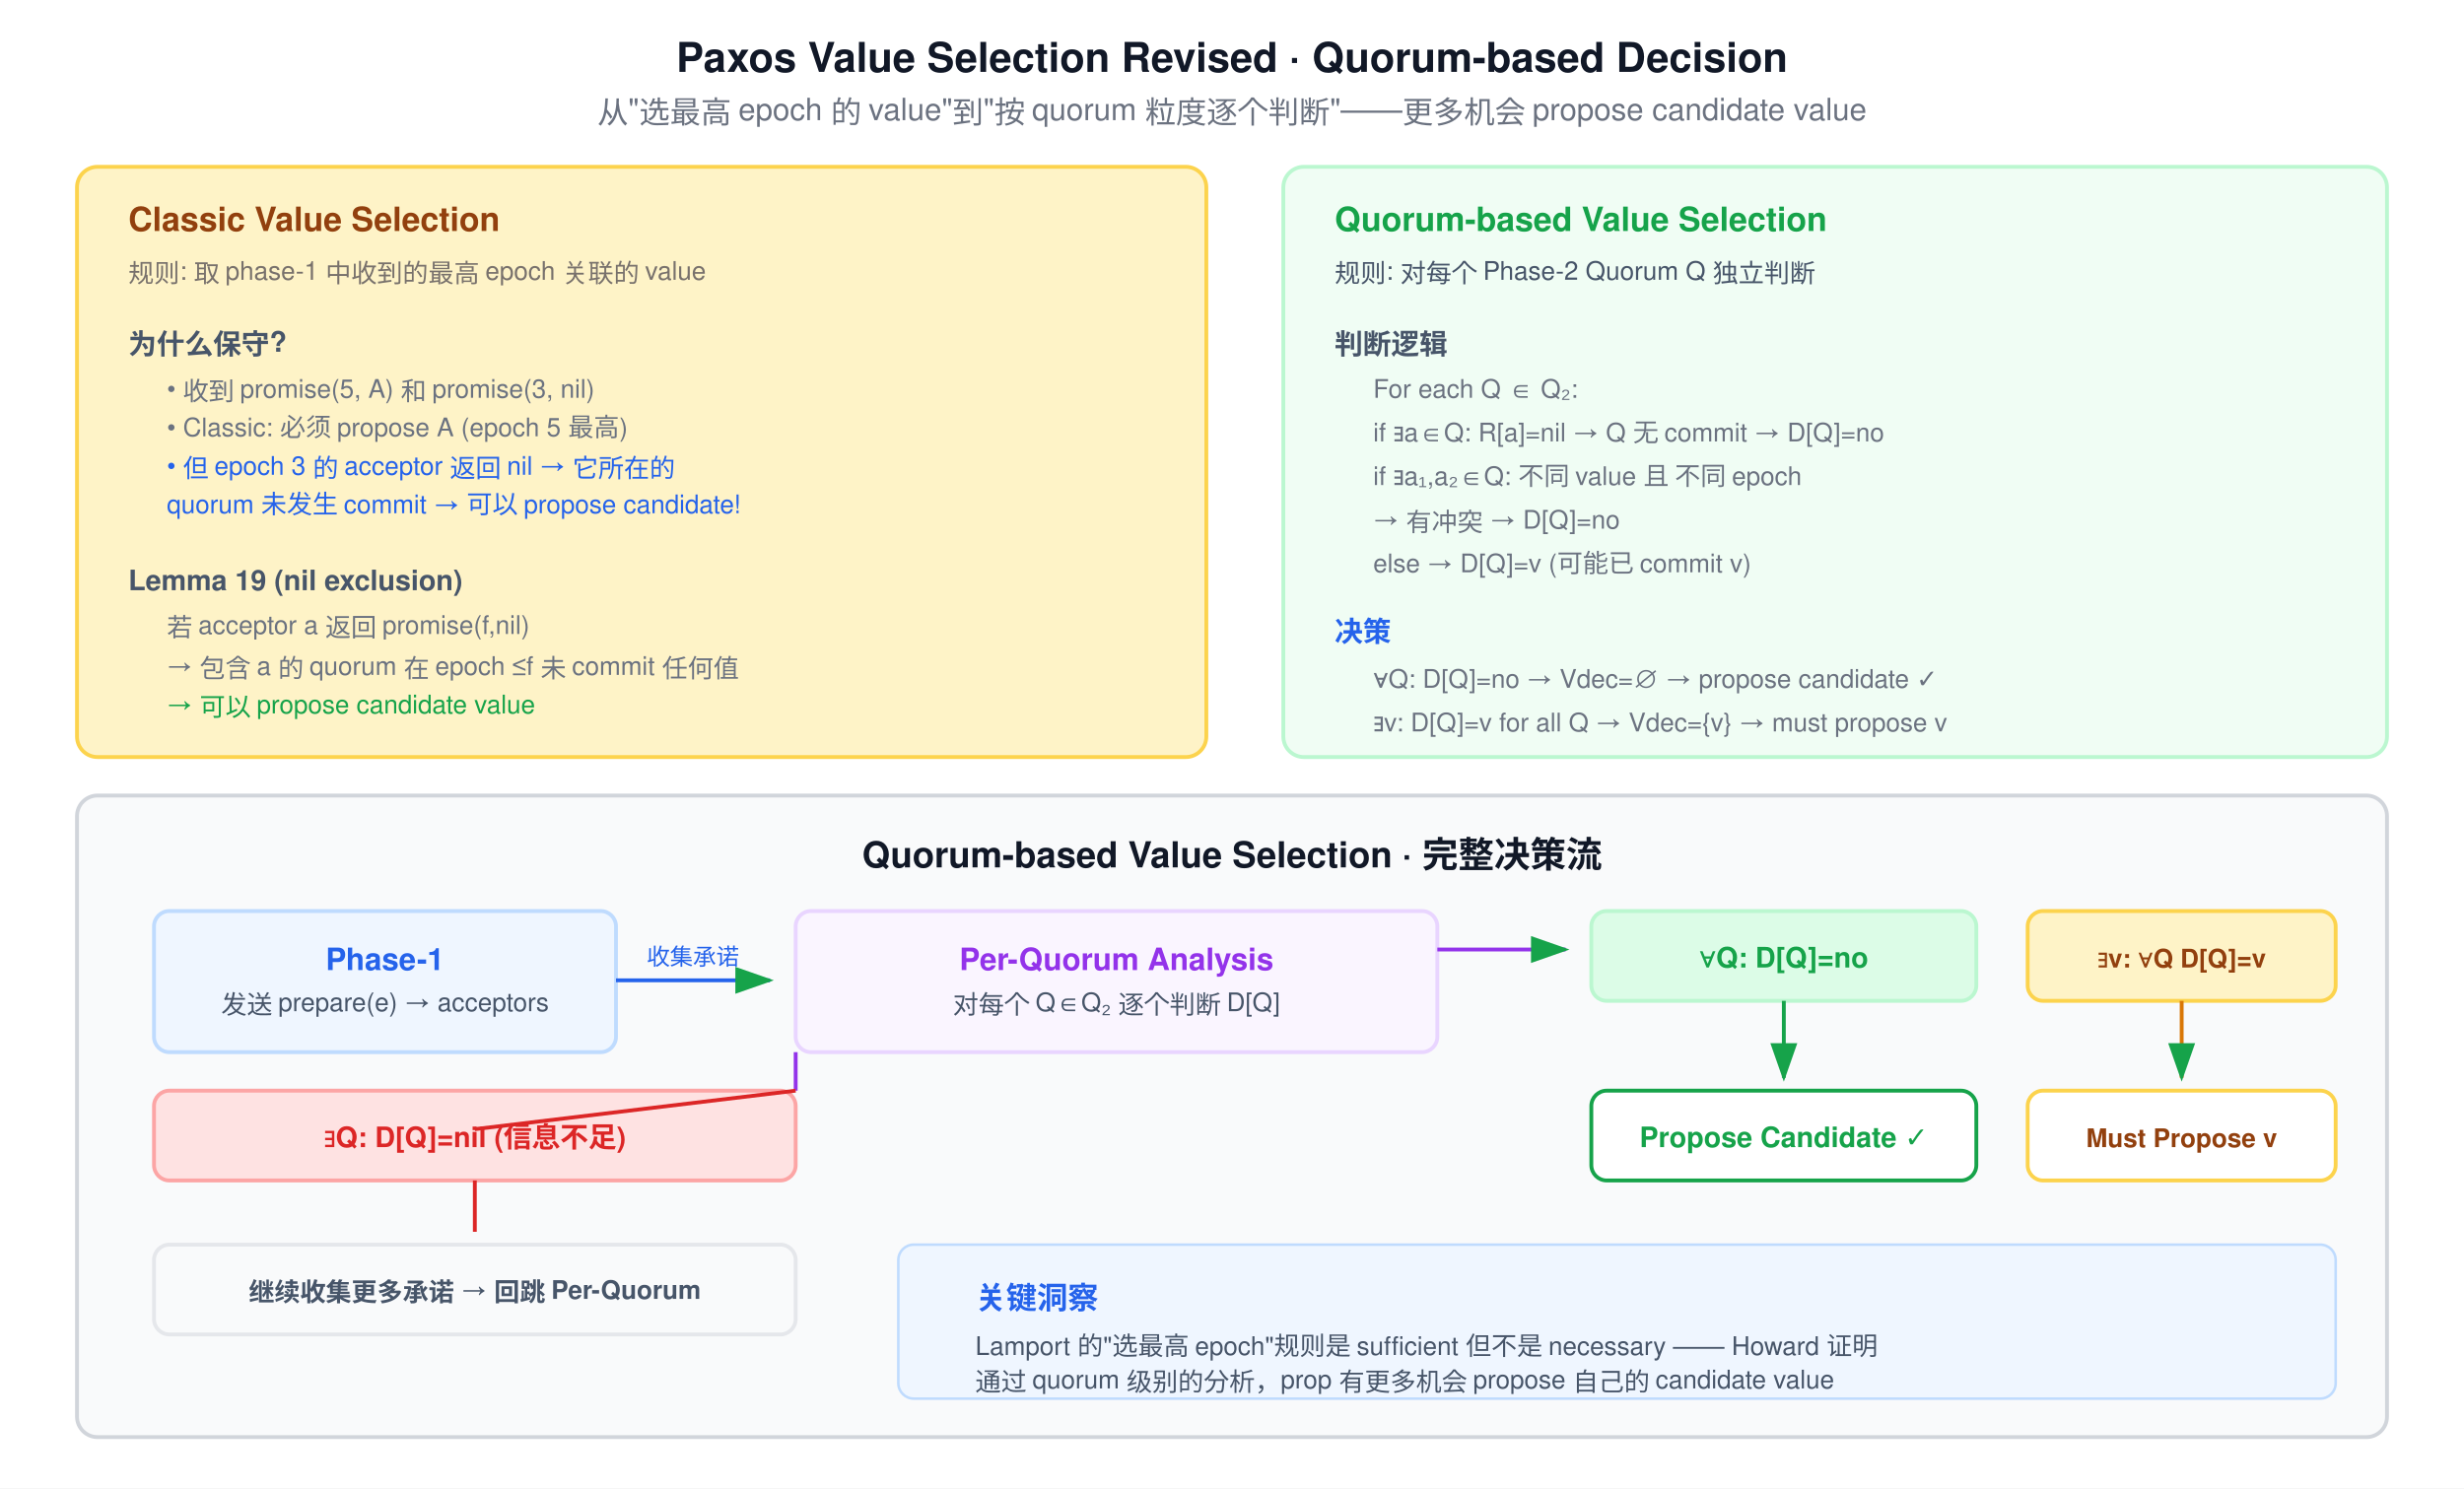
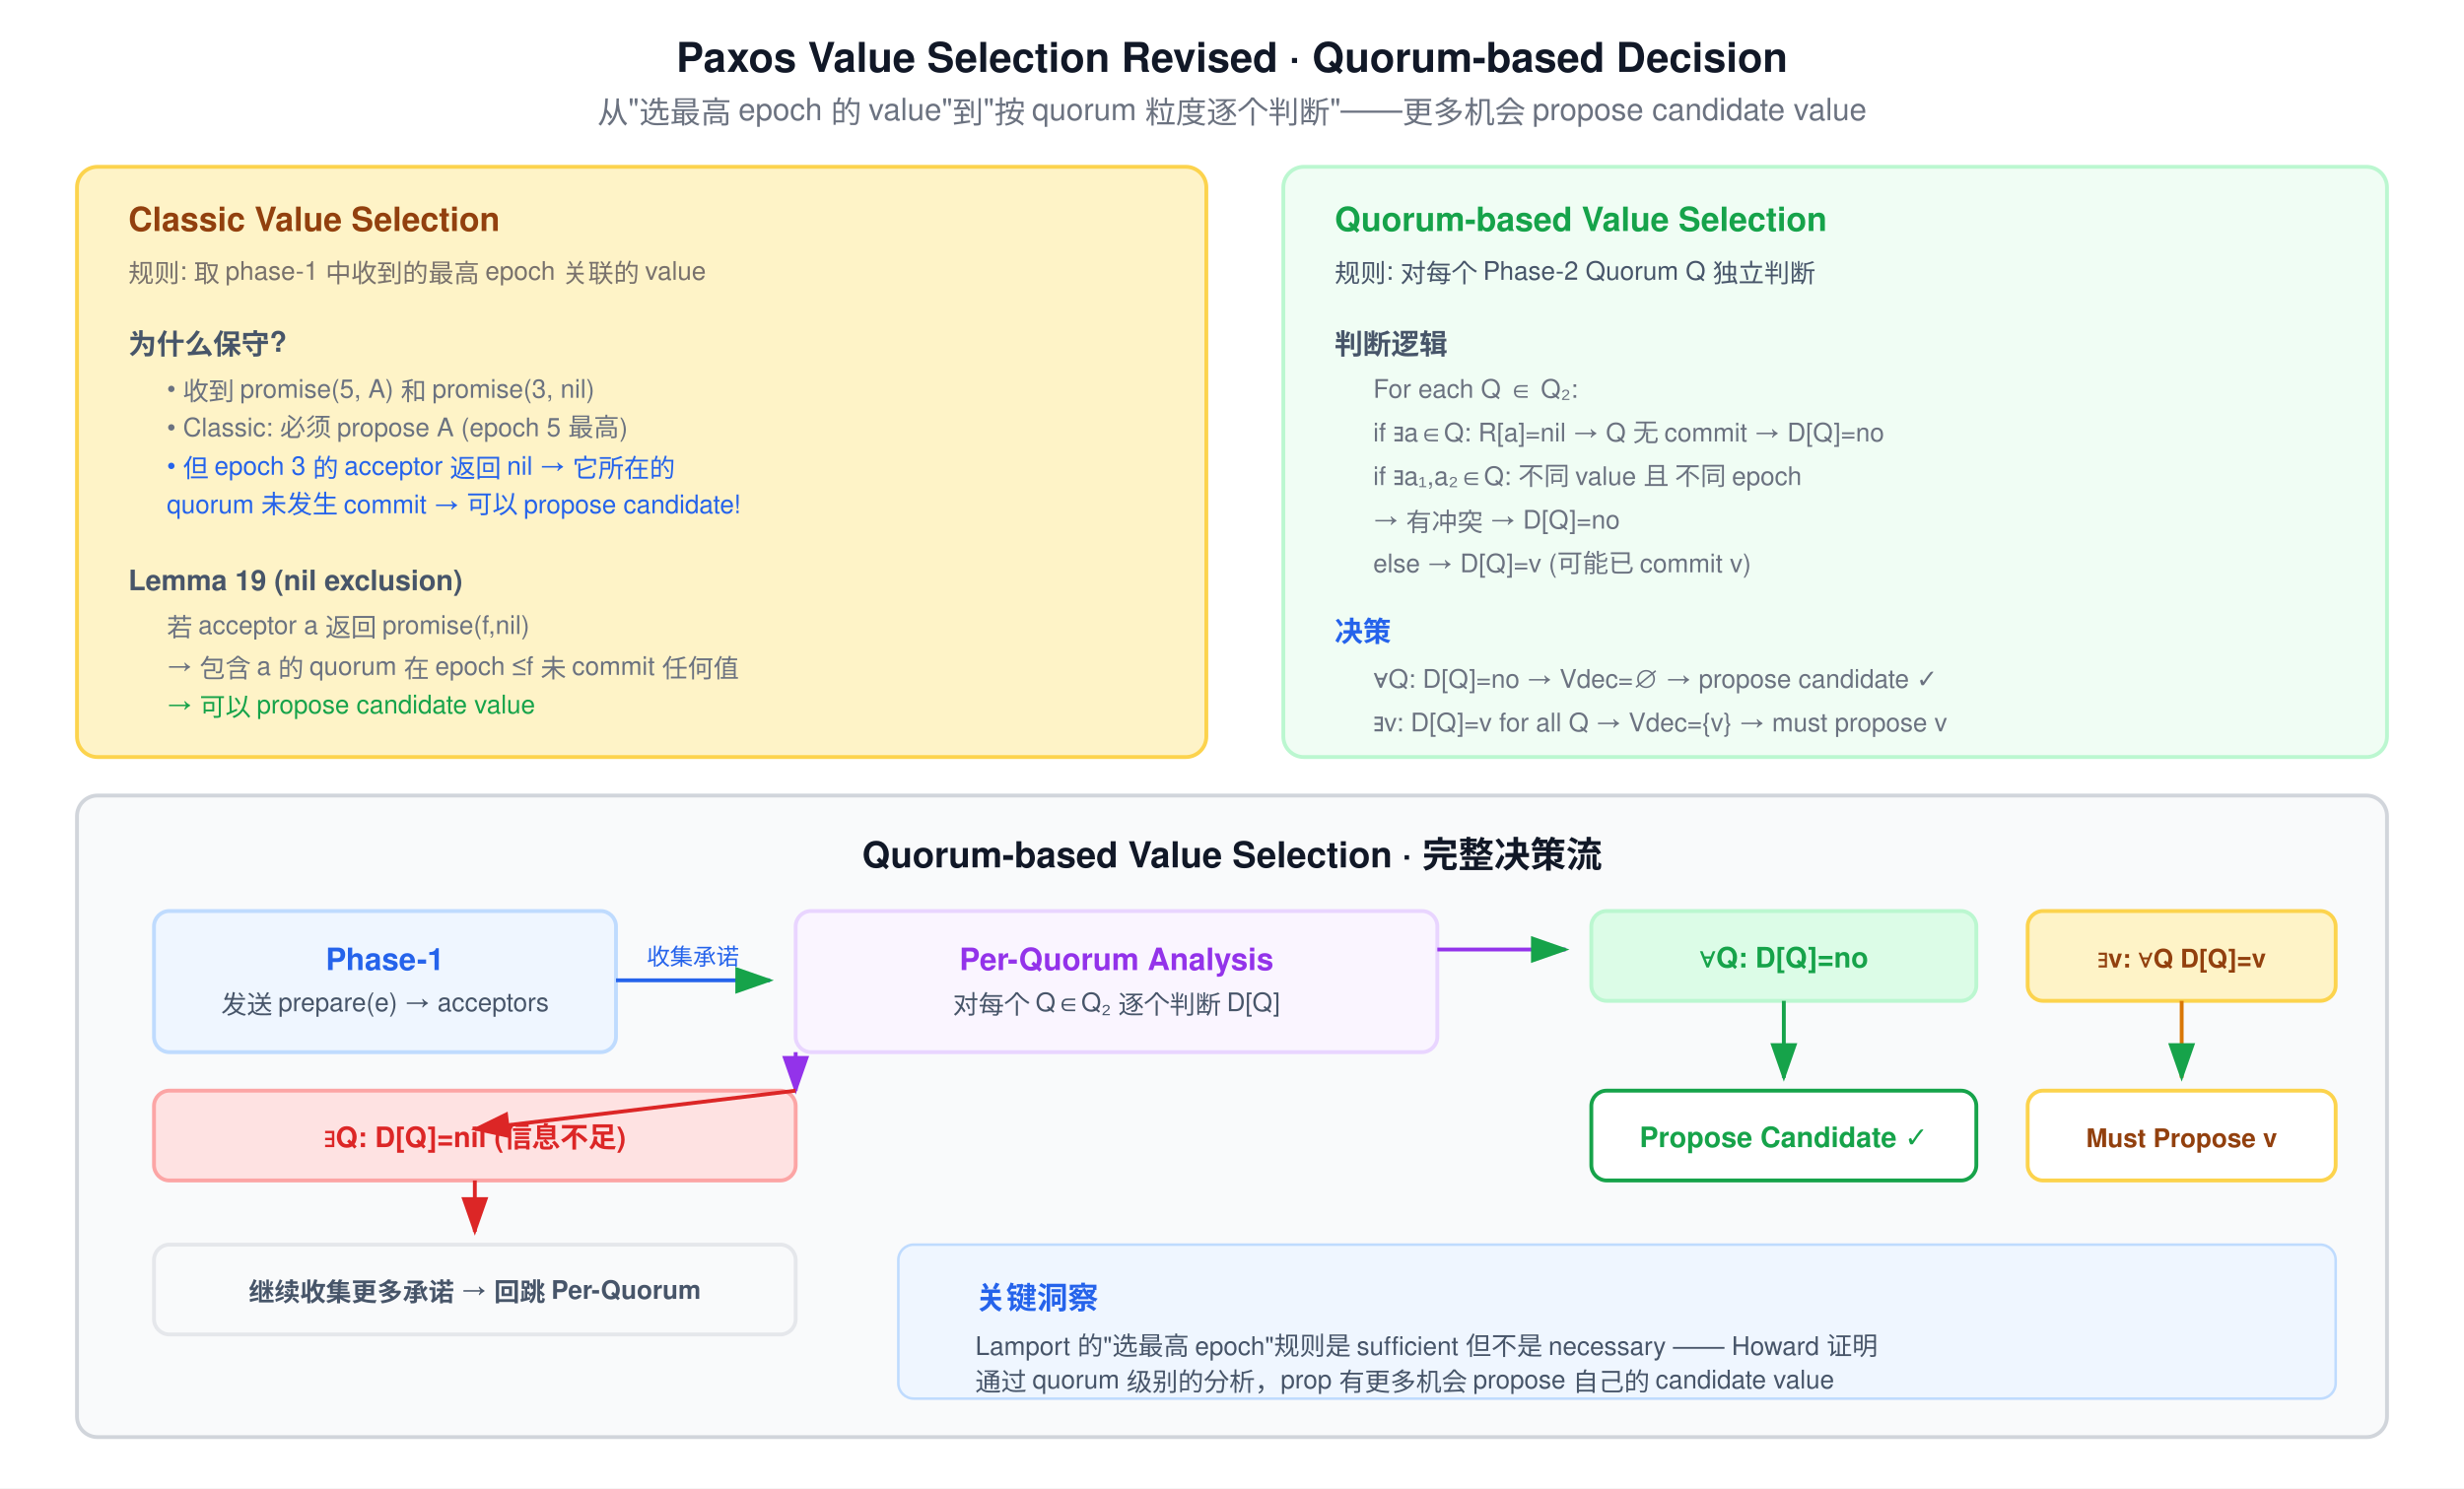
<svg xmlns="http://www.w3.org/2000/svg" viewBox="0 0 960 580" width="960" height="580">
  <style>
    text { font-family: 'Helvetica Neue', Helvetica, Arial, 'PingFang SC', 'Microsoft YaHei', sans-serif; }
  </style>
  <defs>
    <marker id="arrow-green" markerWidth="10" markerHeight="7" refX="9" refY="3.5" orient="auto">
      <polygon points="0 0, 10 3.5, 0 7" fill="#16a34a" />
    </marker>
    <marker id="arrow-red" markerWidth="10" markerHeight="7" refX="9" refY="3.5" orient="auto">
+       <polygon points="0 0, 10 3.5, 0 7" fill="#dc2626" />
+     </marker>
+     <marker id="arrow-9333ea" markerWidth="10" markerHeight="7" refX="9" refY="3.5" orient="auto">
+       <polygon points="0 0, 10 3.5, 0 7" fill="#9333ea" />
+     </marker>
+     <marker id="arrow-dc2626" markerWidth="10" markerHeight="7" refX="9" refY="3.5" orient="auto">
      <polygon points="0 0, 10 3.5, 0 7" fill="#dc2626" />
    </marker>
  </defs>
  <rect width="960" height="580" fill="#ffffff" />
  <text x="480" y="28" fill="#111827" font-size="16" font-weight="600" text-anchor="middle">Paxos Value Selection Revised · Quorum-based Decision</text>
  <text x="480" y="48" fill="#6b7280" font-size="12" text-anchor="middle">从"选最高 epoch 的 value"到"按 quorum 粒度逐个判断"——更多机会 propose candidate value</text>
  <rect x="30" y="65" width="440" height="230" rx="8" fill="#fef3c7" stroke="#fcd34d" stroke-width="1.5" />
  <text x="50" y="90" fill="#92400e" font-size="13" font-weight="600">Classic Value Selection</text>
  <text x="50" y="110" fill="#78716c" font-size="10">规则: 取 phase-1 中收到的最高 epoch 关联的 value</text>
  <text x="50" y="138" fill="#475569" font-size="11" font-weight="600">为什么保守?</text>
  <text x="65" y="155" fill="#6b7280" font-size="10">• 收到 promise(5, A) 和 promise(3, nil)</text>
  <text x="65" y="170" fill="#6b7280" font-size="10">• Classic: 必须 propose A (epoch 5 最高)</text>
  <text x="65" y="185" fill="#2563eb" font-size="10">• 但 epoch 3 的 acceptor 返回 nil → 它所在的</text>
  <text x="65" y="200" fill="#2563eb" font-size="10">  quorum 未发生 commit → 可以 propose candidate!</text>
  <text x="50" y="230" fill="#475569" font-size="11" font-weight="600">Lemma 19 (nil exclusion)</text>
  <text x="65" y="248" fill="#6b7280" font-size="10">若 acceptor a 返回 promise(f,nil)</text>
  <text x="65" y="263" fill="#6b7280" font-size="10">→ 包含 a 的 quorum 在 epoch ≤f 未 commit 任何值</text>
  <text x="65" y="278" fill="#16a34a" font-size="10">→ 可以 propose candidate value</text>
  <rect x="500" y="65" width="430" height="230" rx="8" fill="#f0fdf4" stroke="#bbf7d0" stroke-width="1.5" />
  <text x="520" y="90" fill="#16a34a" font-size="13" font-weight="600">Quorum-based Value Selection</text>
  <text x="520" y="110" fill="#475569" font-size="10">规则: 对每个 Phase-2 Quorum Q 独立判断</text>
  <text x="520" y="138" fill="#475569" font-size="11" font-weight="600">判断逻辑</text>
  <text x="535" y="155" fill="#6b7280" font-size="10">For each Q ∈ Q₂:</text>
  <text x="535" y="172" fill="#6b7280" font-size="10">  if ∃a∈Q: R[a]=nil → Q 无 commit → D[Q]=no</text>
  <text x="535" y="189" fill="#6b7280" font-size="10">  if ∃a₁,a₂∈Q: 不同 value 且 不同 epoch</text>
  <text x="535" y="206" fill="#6b7280" font-size="10">    → 有冲突 → D[Q]=no</text>
  <text x="535" y="223" fill="#6b7280" font-size="10">  else → D[Q]=v (可能已 commit v)</text>
  <text x="520" y="250" fill="#2563eb" font-size="11" font-weight="600">决策</text>
  <text x="535" y="268" fill="#6b7280" font-size="10">∀Q: D[Q]=no → Vdec=∅ → propose candidate ✓</text>
  <text x="535" y="285" fill="#6b7280" font-size="10">∃v: D[Q]=v for all Q → Vdec={v} → must propose v</text>
  <rect x="30" y="310" width="900" height="250" rx="8" fill="#f9fafb" stroke="#d1d5db" stroke-width="1.5" />
  <text x="480" y="338" fill="#111827" font-size="14" font-weight="600" text-anchor="middle">Quorum-based Value Selection · 完整决策流</text>
  <rect x="60" y="355" width="180" height="55" rx="6" fill="#eff6ff" stroke="#bfdbfe" stroke-width="1.5" />
  <text x="150" y="378" fill="#2563eb" font-size="12" font-weight="600" text-anchor="middle">Phase-1</text>
  <text x="150" y="395" fill="#475569" font-size="10" text-anchor="middle">发送 prepare(e) → acceptors</text>
  <line x1="240" y1="382" x2="300" y2="382" stroke="#2563eb" stroke-width="1.5" marker-end="url(#arrow-green)" />
  <text x="270" y="376" fill="#2563eb" font-size="9" text-anchor="middle">收集承诺</text>
  <rect x="310" y="355" width="250" height="55" rx="6" fill="#faf5ff" stroke="#e9d5ff" stroke-width="1.5" />
  <text x="435" y="378" fill="#9333ea" font-size="12" font-weight="600" text-anchor="middle">Per-Quorum Analysis</text>
  <text x="435" y="395" fill="#475569" font-size="10" text-anchor="middle">对每个 Q∈Q₂ 逐个判断 D[Q]</text>
  <line x1="560" y1="370" x2="610" y2="370" stroke="#9333ea" stroke-width="1.5" marker-end="url(#arrow-green)" />
  <rect x="620" y="355" width="150" height="35" rx="6" fill="#dcfce7" stroke="#bbf7d0" stroke-width="1.5" />
  <text x="695" y="377" fill="#16a34a" font-size="11" font-weight="600" text-anchor="middle">∀Q: D[Q]=no</text>
  <line x1="695" y1="390" x2="695" y2="420" stroke="#16a34a" stroke-width="1.5" marker-end="url(#arrow-green)" />
  <rect x="620" y="425" width="150" height="35" rx="6" fill="#ffffff" stroke="#16a34a" stroke-width="1.5" />
  <text x="695" y="447" fill="#16a34a" font-size="11" font-weight="600" text-anchor="middle">Propose Candidate ✓</text>
  <rect x="790" y="355" width="120" height="35" rx="6" fill="#fef3c7" stroke="#fcd34d" stroke-width="1.5" />
  <text x="850" y="377" fill="#92400e" font-size="10" font-weight="600" text-anchor="middle">∃v: ∀Q D[Q]=v</text>
  <line x1="850" y1="390" x2="850" y2="420" stroke="#d97706" stroke-width="1.5" marker-end="url(#arrow-green)" />
  <rect x="790" y="425" width="120" height="35" rx="6" fill="#ffffff" stroke="#fcd34d" stroke-width="1.5" />
  <text x="850" y="447" fill="#92400e" font-size="10" font-weight="600" text-anchor="middle">Must Propose v</text>
  <rect x="60" y="425" width="250" height="35" rx="6" fill="#fee2e2" stroke="#fca5a5" stroke-width="1.5" />
  <text x="185" y="447" fill="#dc2626" font-size="11" font-weight="600" text-anchor="middle">∃Q: D[Q]=nil (信息不足)</text>
-   <line x1="310" y1="410" x2="310" y2="425" stroke="#9333ea" stroke-width="1.5" />
-   <line x1="310" y1="425" x2="185" y2="440" stroke="#dc2626" stroke-width="1.5" />
-   <line x1="185" y1="460" x2="185" y2="480" stroke="#dc2626" stroke-width="1.5" />
+   <line x1="310" y1="410" x2="310" y2="425" stroke="#9333ea" stroke-width="1.5" marker-end="url(#arrow-9333ea)" />
+   <line x1="310" y1="425" x2="185" y2="440" stroke="#dc2626" stroke-width="1.5" marker-end="url(#arrow-dc2626)" />
+   <line x1="185" y1="460" x2="185" y2="480" stroke="#dc2626" stroke-width="1.5" marker-end="url(#arrow-dc2626)" />
  <rect x="60" y="485" width="250" height="35" rx="6" fill="#f9fafb" stroke="#e5e7eb" stroke-width="1.5" />
  <text x="185" y="507" fill="#475569" font-size="10" font-weight="600" text-anchor="middle">继续收集更多承诺 → 回跳 Per-Quorum</text>
  <rect x="350" y="485" width="560" height="60" rx="6" fill="#eff6ff" stroke="#bfdbfe" stroke-width="1" />
  <text x="380" y="510" fill="#2563eb" font-size="12" font-weight="600">关键洞察</text>
  <text x="380" y="528" fill="#475569" font-size="10">Lamport 的"选最高 epoch"规则是 sufficient 但不是 necessary —— Howard 证明</text>
  <text x="380" y="542" fill="#475569" font-size="10">通过 quorum 级别的分析，prop 有更多机会 propose 自己的 candidate value</text>
</svg>
